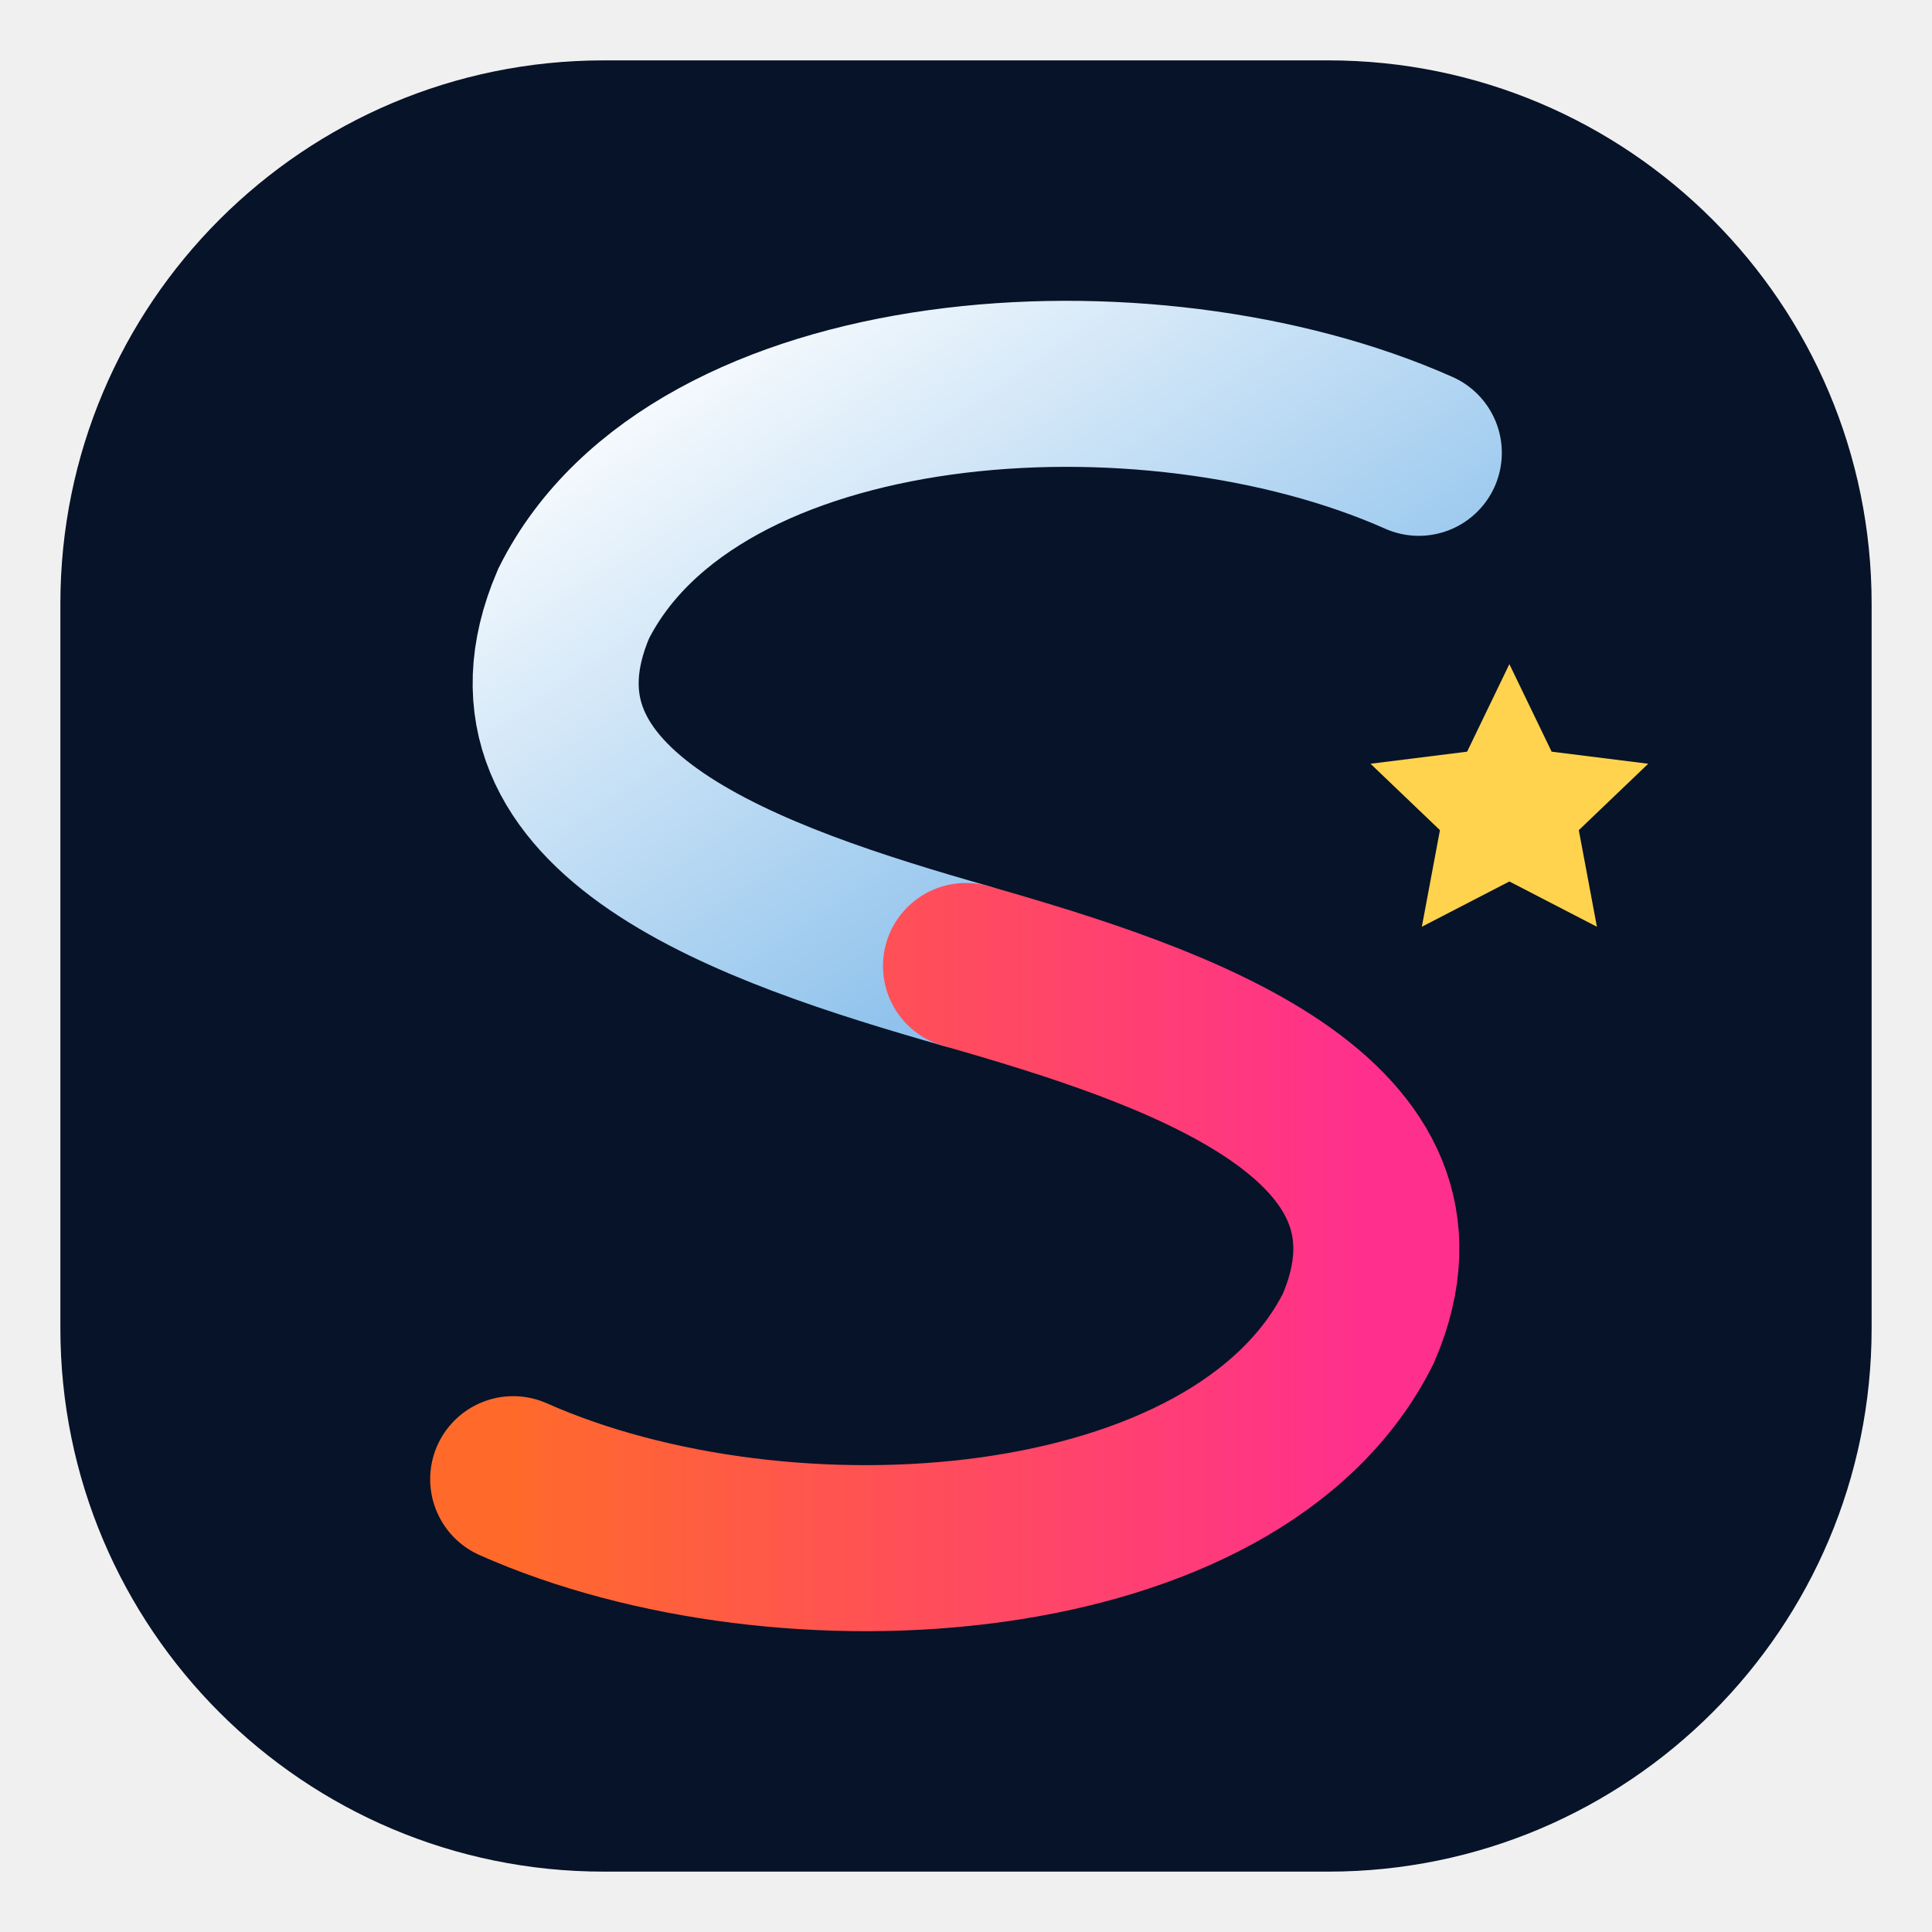
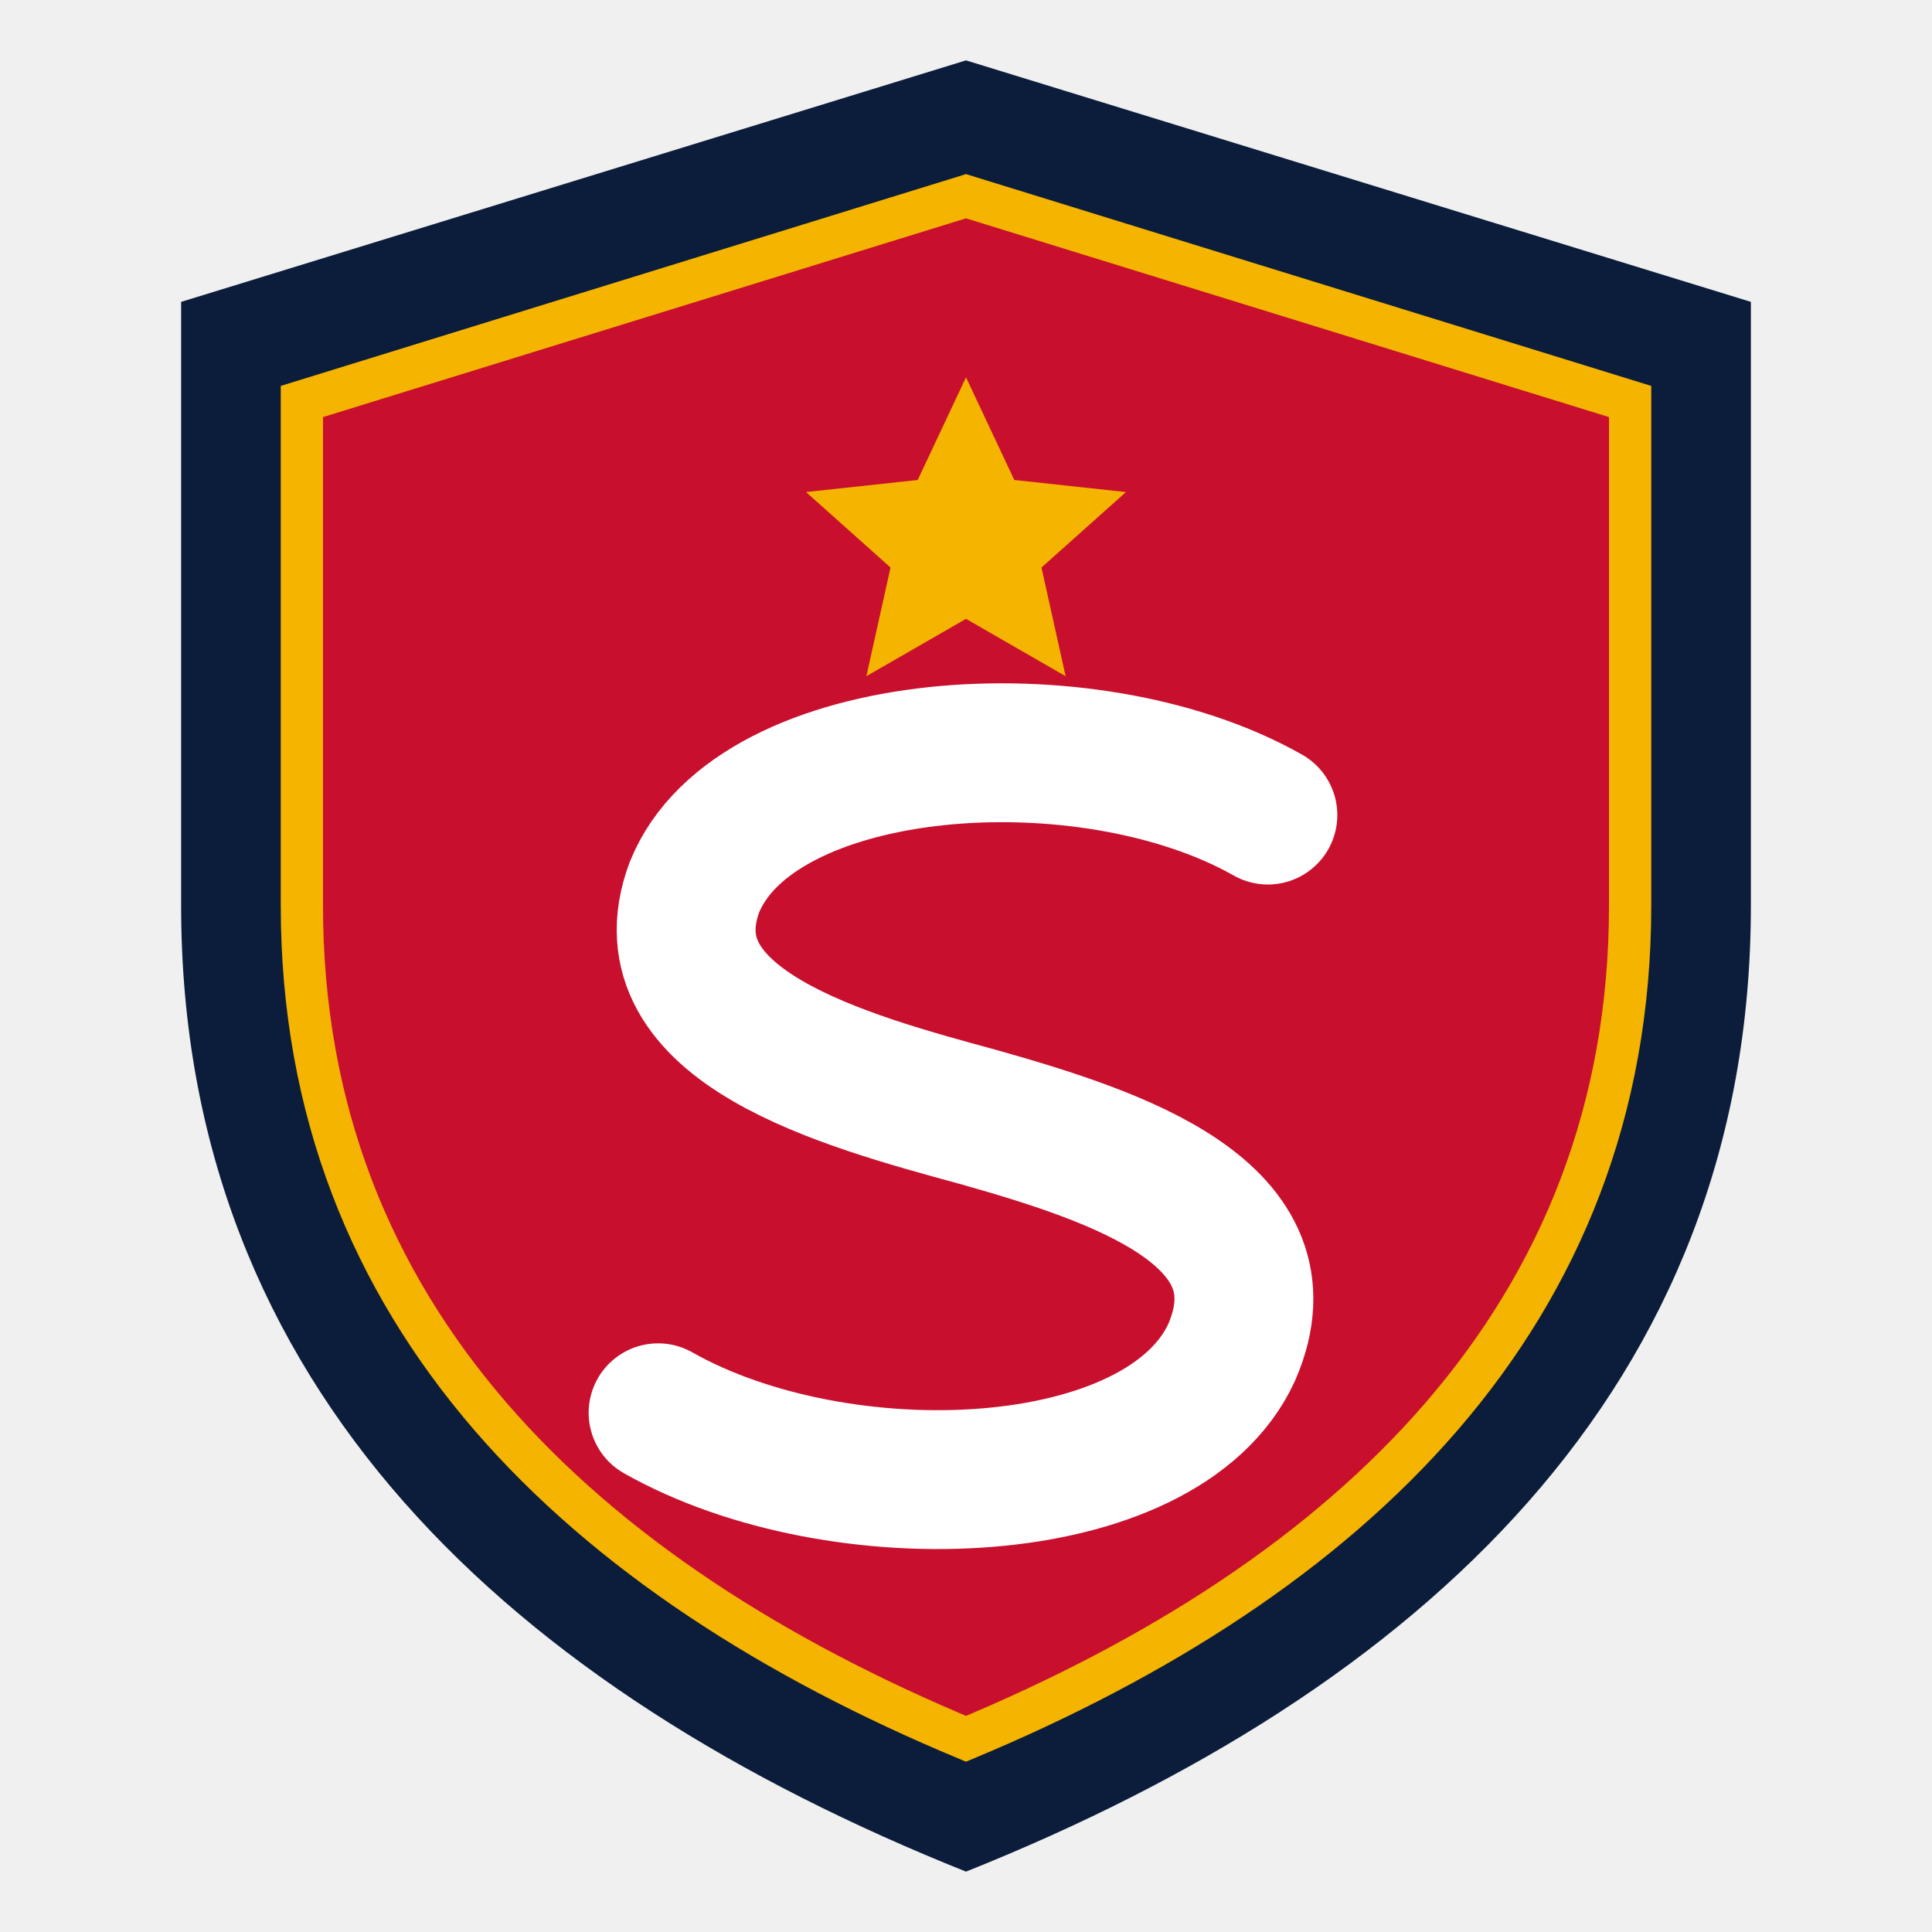
<svg xmlns="http://www.w3.org/2000/svg" viewBox="0 0 64 64">
-   <defs>
-     <linearGradient id="a" x1="0" y1="0" x2="1" y2="1">
-       <stop offset="0" stop-color="#fff" />
-       <stop offset="1" stop-color="#6aaee6" />
-     </linearGradient>
-     <linearGradient id="b" x1="0" y1="0" x2="1" y2="0">
-       <stop offset="0" stop-color="#ff6a2b" />
-       <stop offset="1" stop-color="#ff2f8e" />
-     </linearGradient>
-   </defs>
-   <rect x="2" y="2" width="60" height="60" rx="18" fill="#071328" />
-   <path d="M47 15c-9-4-24-3-28 5-3 7 6 10 13 12" fill="none" stroke="url(#a)" stroke-width="5.5" stroke-linecap="round" />
-   <path d="M32 32c7 2 16 5 13 12-4 8-19 9-28 5" fill="none" stroke="url(#b)" stroke-width="5.5" stroke-linecap="round" />
-   <path d="M50 22l1.4 2.9 3.2.4-2.3 2.2.6 3.2-2.9-1.5-2.9 1.5.6-3.2-2.3-2.2 3.2-.4z" fill="#ffd34d" />
+   <path d="M32 2l26 8v20c0 16-11 26-26 32C17 56 6 46 6 30V10z" fill="#0b1d3a" />
+   <path d="M32 6.5l22 6.8V30c0 13.6-9.3 22.3-22 27.6C19.3 52.3 10 43.6 10 30V13.3z" fill="#c8102e" stroke="#f4b400" stroke-width="1.4" />
+   <path d="M32 12.5l1.6 3.4 3.7.4-2.8 2.5.8 3.6-3.3-1.9-3.3 1.9.8-3.6-2.8-2.5 3.7-.4z" fill="#f4b400" />
+   <path d="M42 27c-6-3.4-17-2.6-19 2.4-1.7 4.6 5 6.4 9.4 7.6 4.6 1.3 10.4 3.2 8.4 7.8-2.3 5-13 5.4-19 2" fill="none" stroke="#fff" stroke-width="4.6" stroke-linecap="round" />
</svg>
